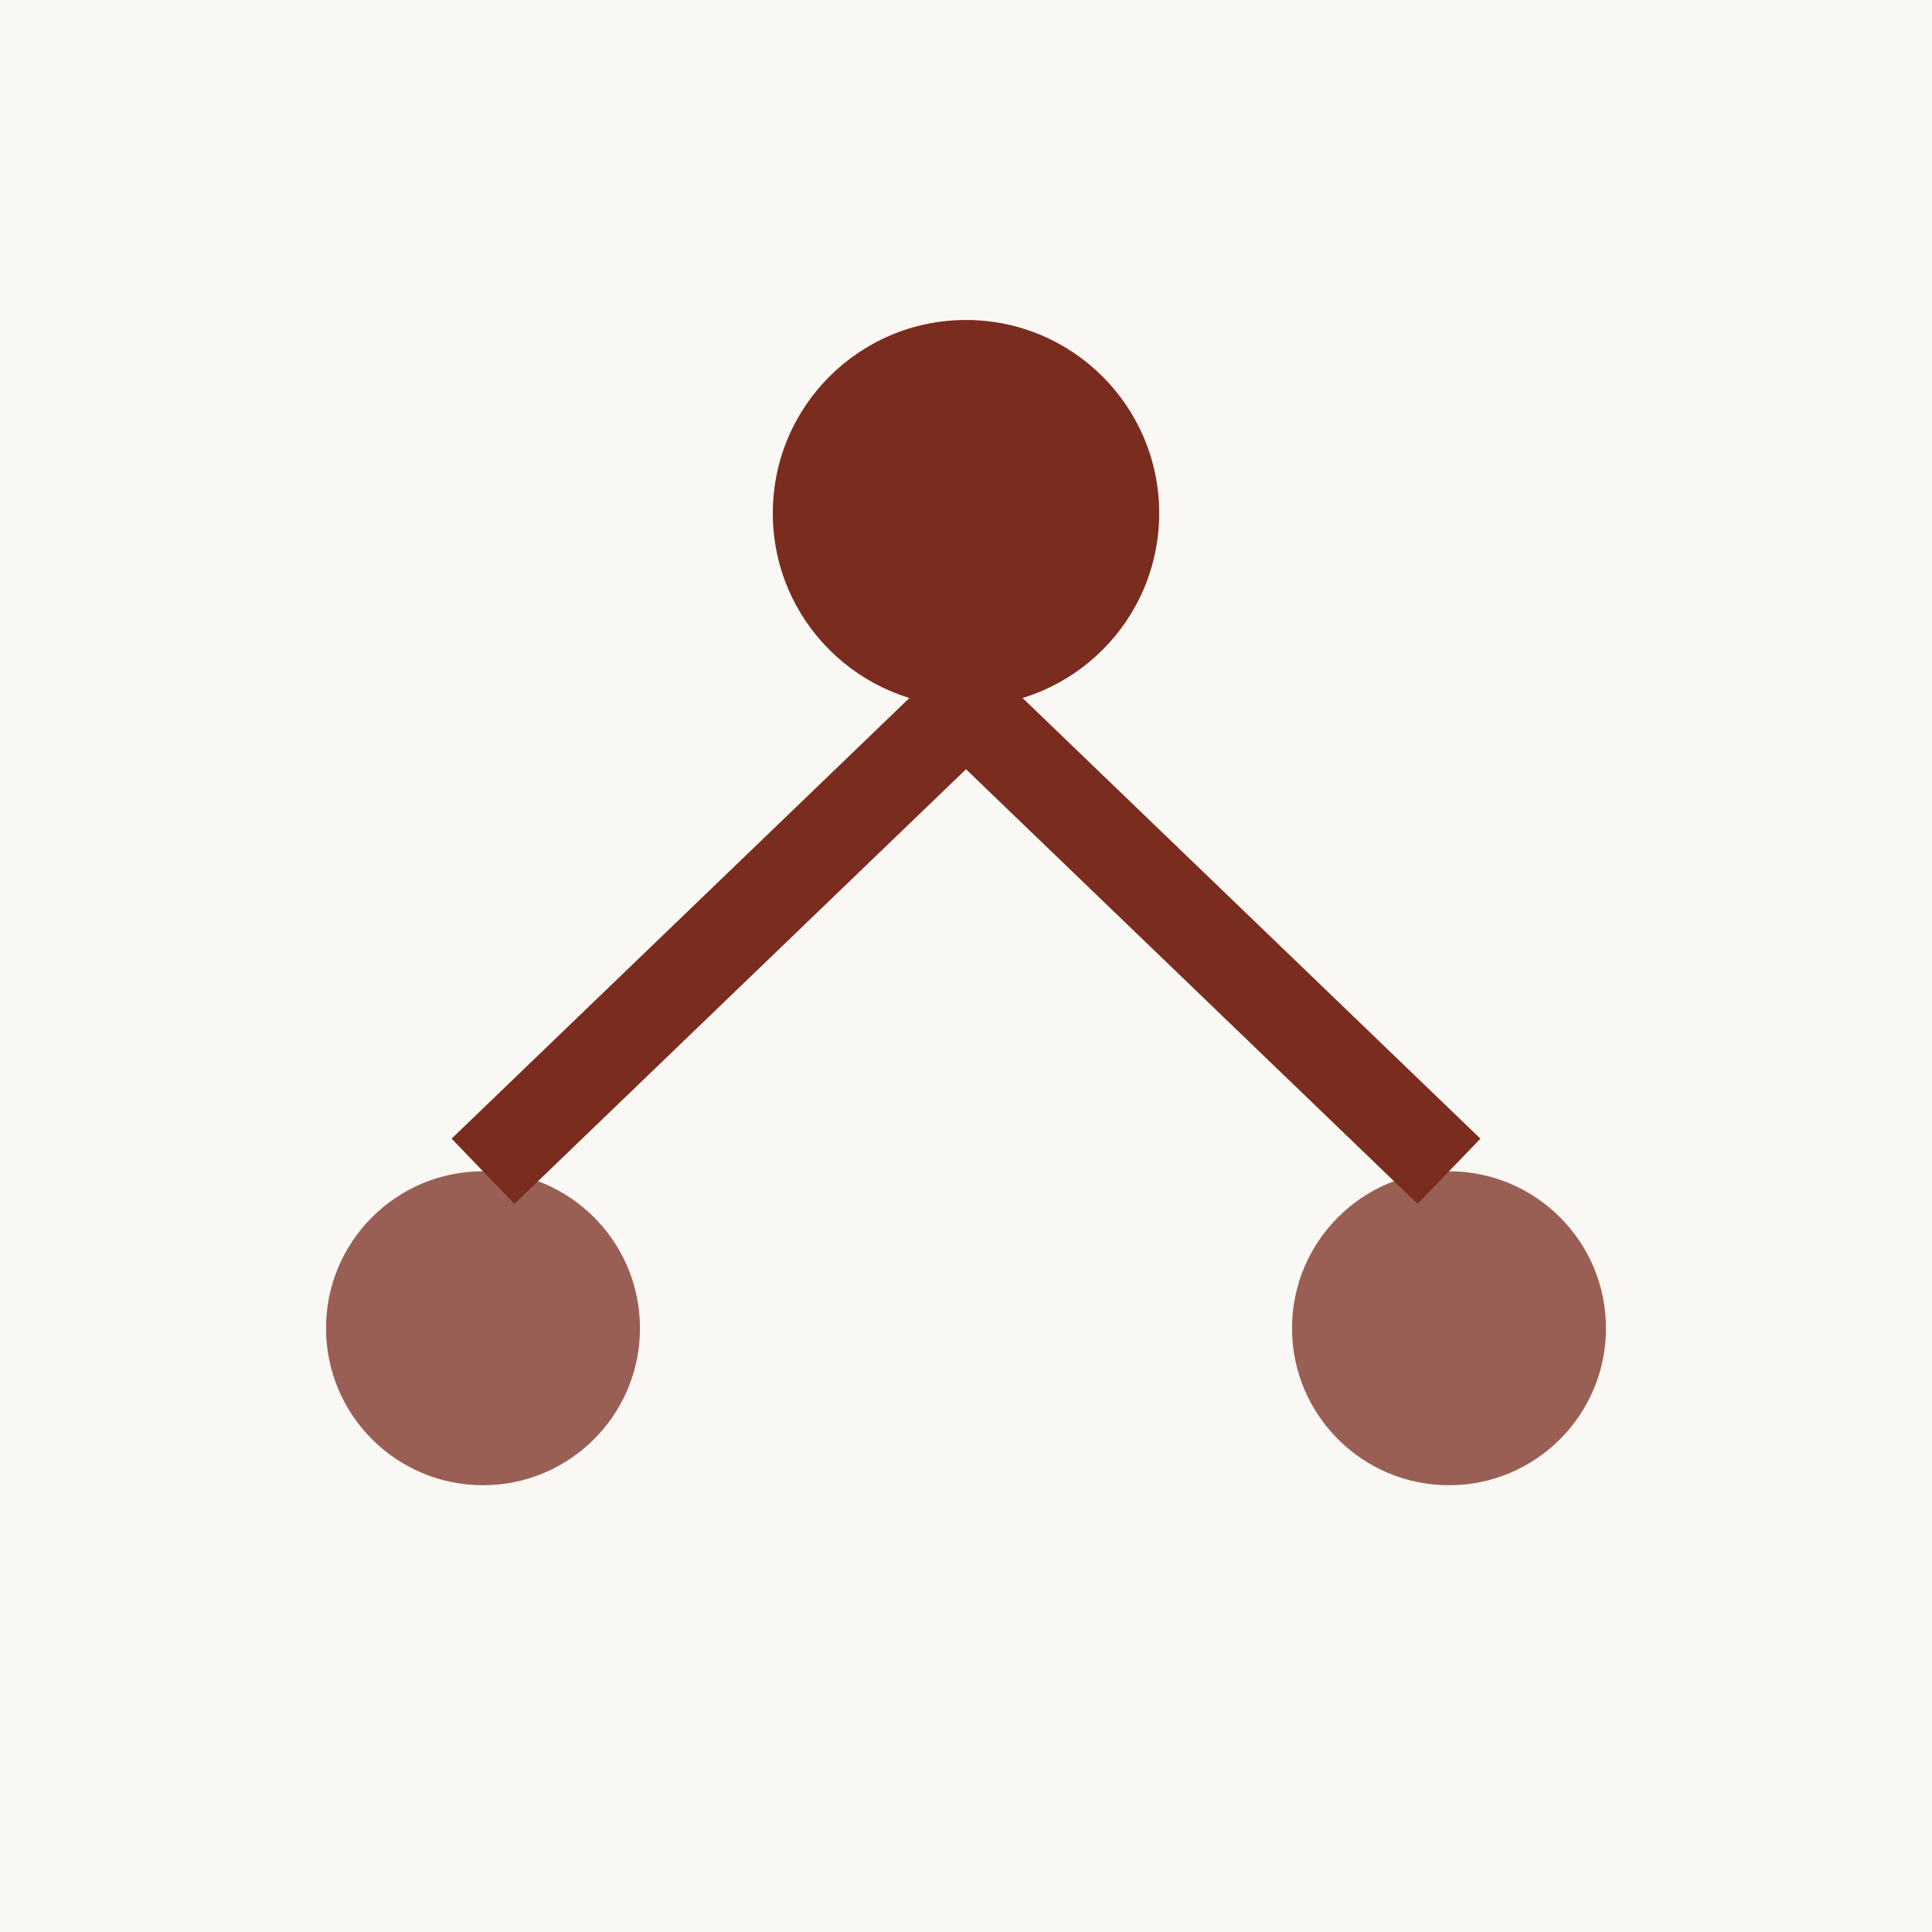
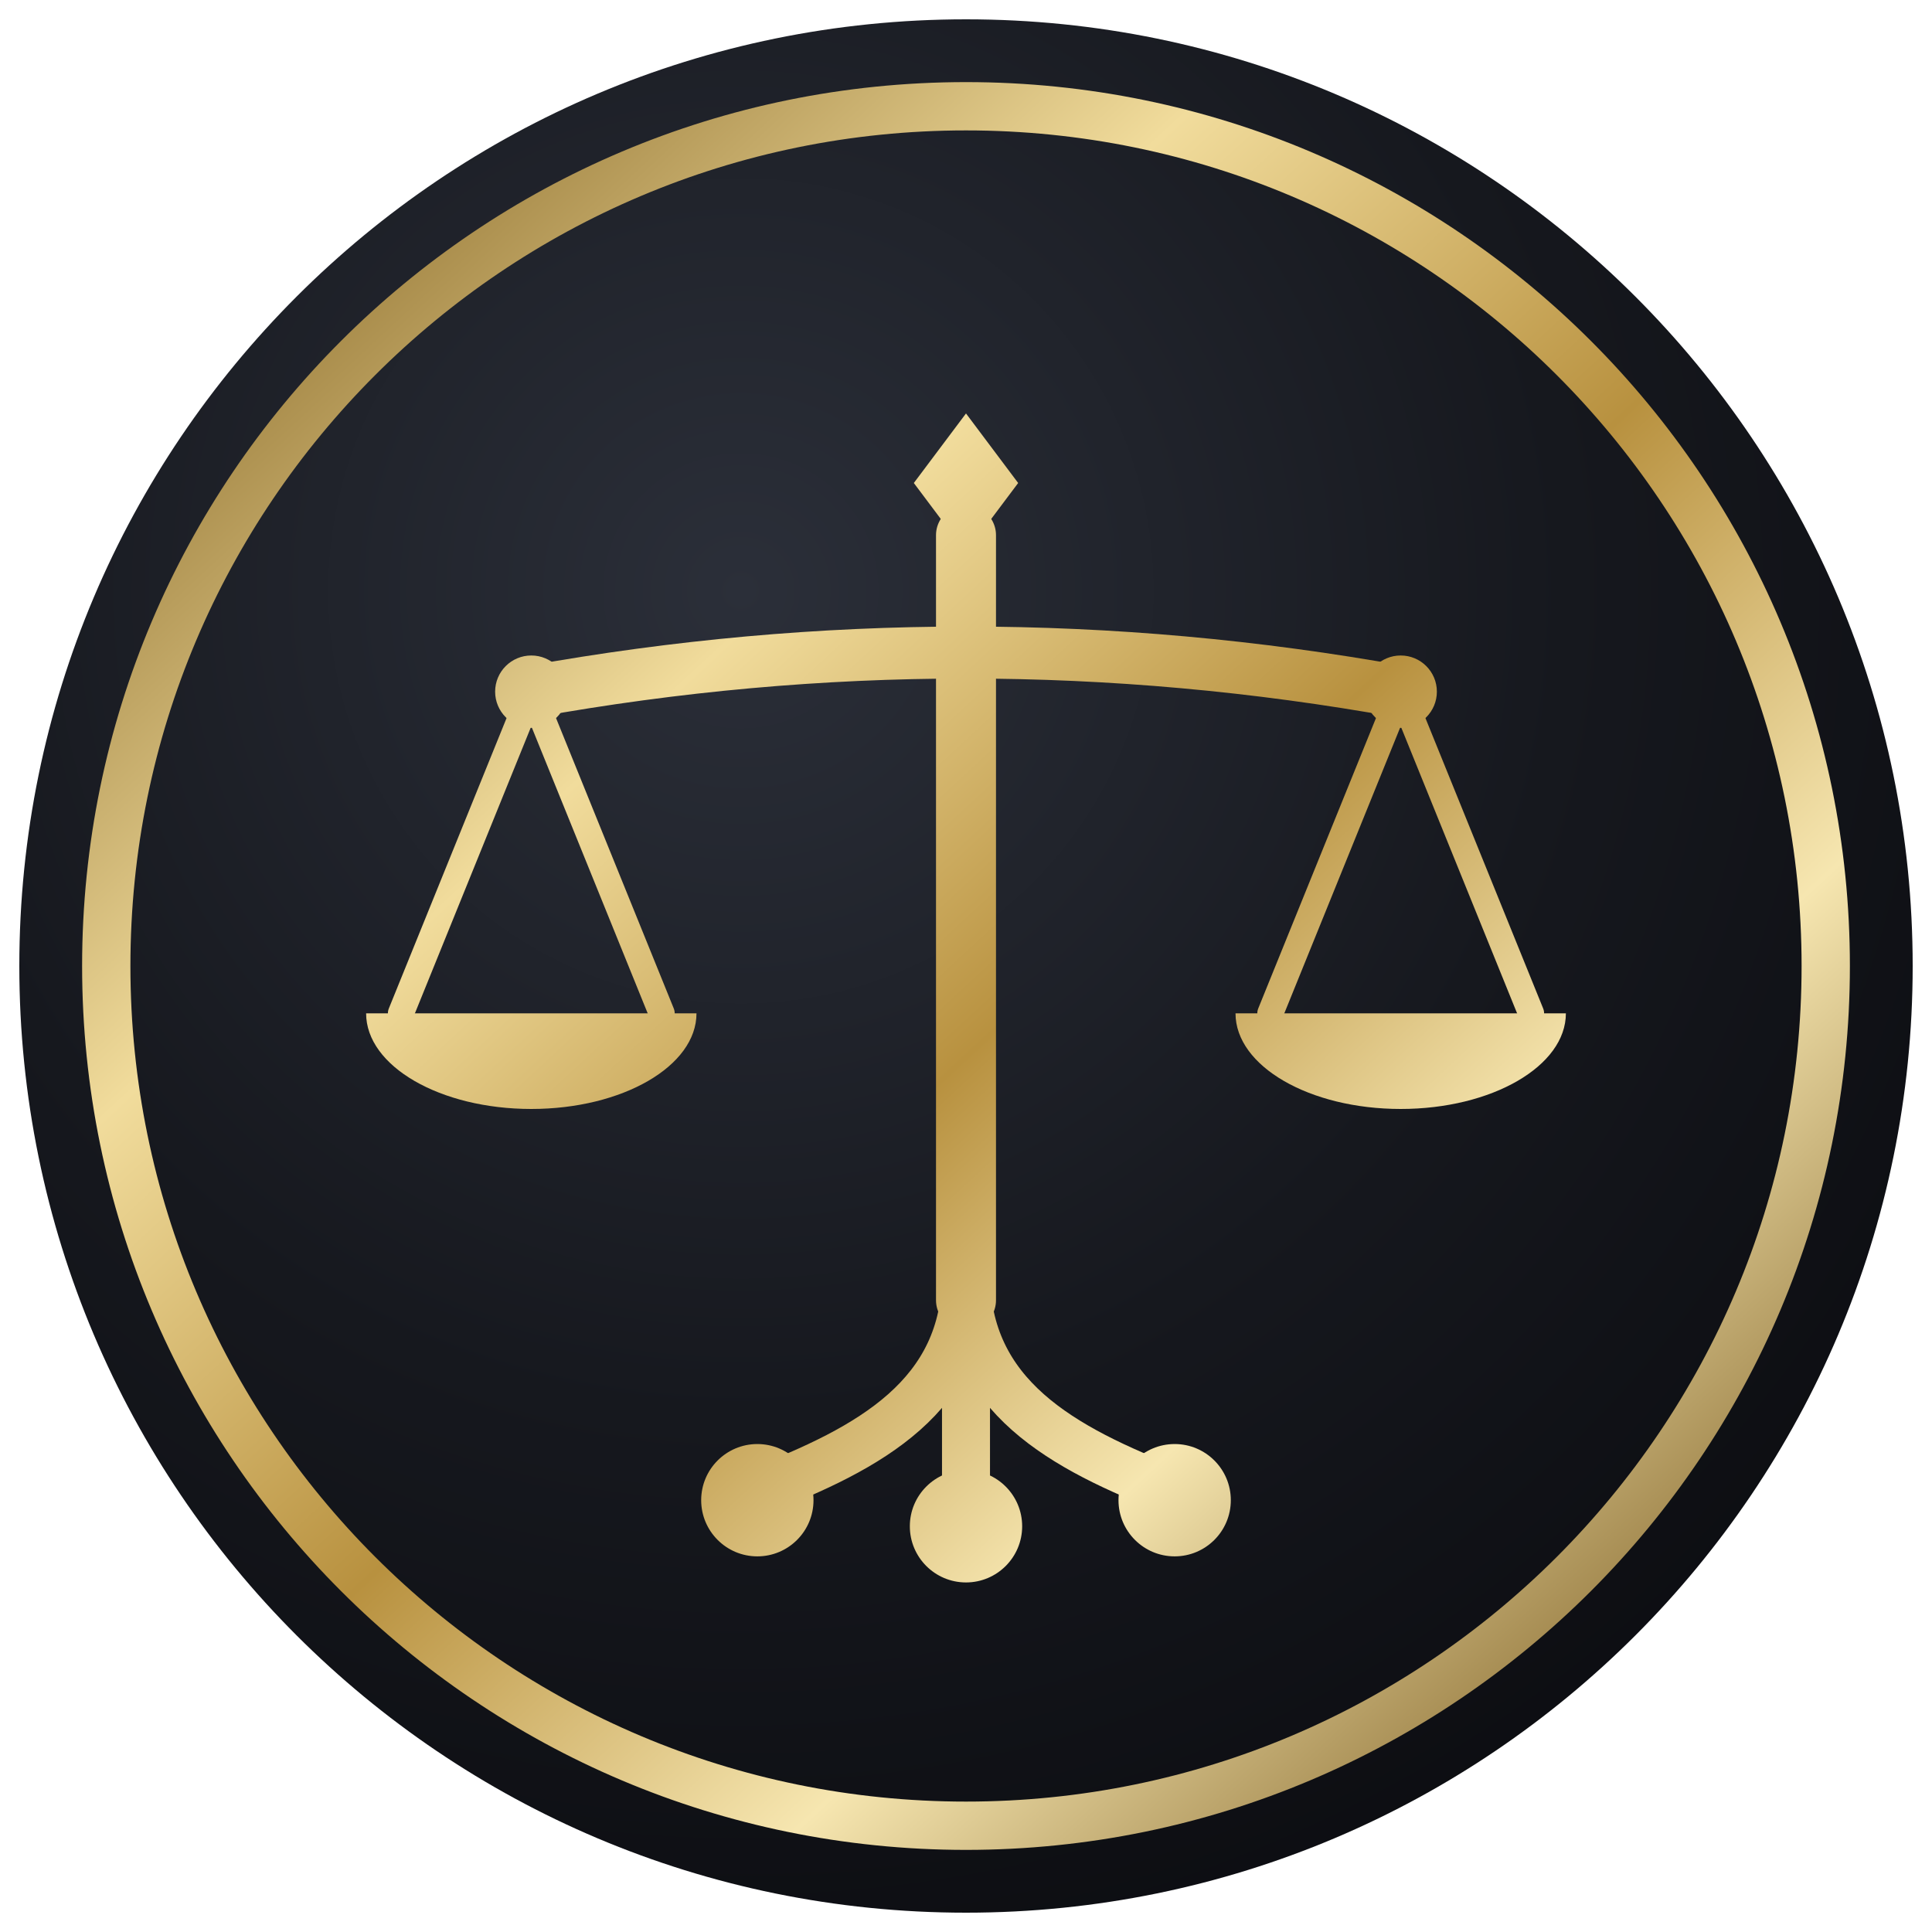
- <svg xmlns="http://www.w3.org/2000/svg" viewBox="0 0 32 32">
-   <rect width="32" height="32" fill="#faf8f4" />
-   <circle cx="16" cy="8.5" r="3.2" fill="#7a2c1f" />
-   <circle cx="8" cy="22" r="2.6" fill="#7a2c1f" opacity="0.75" />
-   <circle cx="24" cy="22" r="2.6" fill="#7a2c1f" opacity="0.75" />
-   <path d="M16 11.7 8 19.4M16 11.7l8 7.7" stroke="#7a2c1f" stroke-width="1.5" fill="none" />
+ <svg xmlns="http://www.w3.org/2000/svg" viewBox="0 0 200 200">
+   <defs>
+     <linearGradient id="i-gold" gradientUnits="userSpaceOnUse" x1="24" y1="18" x2="176" y2="182">
+       <stop offset="0" stop-color="#8a6a28" />
+       <stop offset="0.28" stop-color="#f1dc9c" />
+       <stop offset="0.52" stop-color="#b8913f" />
+       <stop offset="0.74" stop-color="#f6e6b0" />
+       <stop offset="1" stop-color="#7d5e22" />
+     </linearGradient>
+     <linearGradient id="i-sheen" x1="0" y1="0" x2="1" y2="0">
+       <stop offset="0" stop-color="#fff" stop-opacity="0" />
+       <stop offset="0.5" stop-color="#fff8e0" stop-opacity="0.2" />
+       <stop offset="1" stop-color="#fff" stop-opacity="0" />
+     </linearGradient>
+     <radialGradient id="i-field" cx="0.38" cy="0.3" r="0.8">
+       <stop offset="0" stop-color="#2b2f39" />
+       <stop offset="0.55" stop-color="#16181e" />
+       <stop offset="1" stop-color="#0b0c10" />
+     </radialGradient>
+   </defs>
+   <circle cx="100" cy="100" r="98" fill="url(#i-field)" />
+   <circle cx="100" cy="100" r="89" fill="none" stroke="url(#i-gold)" stroke-width="5" />
+   <g transform="translate(100 104) scale(0.9) translate(-100 -100)">
+     <g>
+       <path d="M100 46V134" stroke="url(#i-gold)" stroke-width="6.9" fill="none" stroke-linecap="round" stroke-linejoin="round" />
+       <path d="M50 64Q100 55 150 64" stroke="url(#i-gold)" stroke-width="5.98" fill="none" stroke-linecap="round" stroke-linejoin="round" />
+       <path d="M50 64L35 101M50 64L65 101" stroke="url(#i-gold)" stroke-width="2.99" fill="none" stroke-linecap="round" stroke-linejoin="round" />
+       <path d="M150 64L135 101M150 64L165 101" stroke="url(#i-gold)" stroke-width="2.99" fill="none" stroke-linecap="round" stroke-linejoin="round" />
+       <path d="M100 131C100 145 89 151 76 156" stroke="url(#i-gold)" stroke-width="5.52" fill="none" stroke-linecap="round" stroke-linejoin="round" />
+       <path d="M100 131C100 145 111 151 124 156" stroke="url(#i-gold)" stroke-width="5.52" fill="none" stroke-linecap="round" stroke-linejoin="round" />
+       <path d="M100 134V155" stroke="url(#i-gold)" stroke-width="5.52" fill="none" stroke-linecap="round" stroke-linejoin="round" />
+       <g>
+         <path d="M100 32L106 40L100 48L94 40Z" fill="url(#i-gold)" />
+       </g>
+       <g>
+         <circle cx="50" cy="64" r="4.16" fill="url(#i-gold)" />
+       </g>
+       <g>
+         <circle cx="150" cy="64" r="4.16" fill="url(#i-gold)" />
+       </g>
+       <g>
+         <path d="M31 101H69A19 11 0 0 1 31 101Z" fill="url(#i-gold)" />
+       </g>
+       <g>
+         <path d="M131 101H169A19 11 0 0 1 131 101Z" fill="url(#i-gold)" />
+       </g>
+       <g>
+         <circle cx="76" cy="157" r="6.46" fill="url(#i-gold)" />
+       </g>
+       <g>
+         <circle cx="100" cy="160" r="6.46" fill="url(#i-gold)" />
+       </g>
+       <g>
+         <circle cx="124" cy="157" r="6.46" fill="url(#i-gold)" />
+       </g>
+     </g>
+   </g>
</svg>
